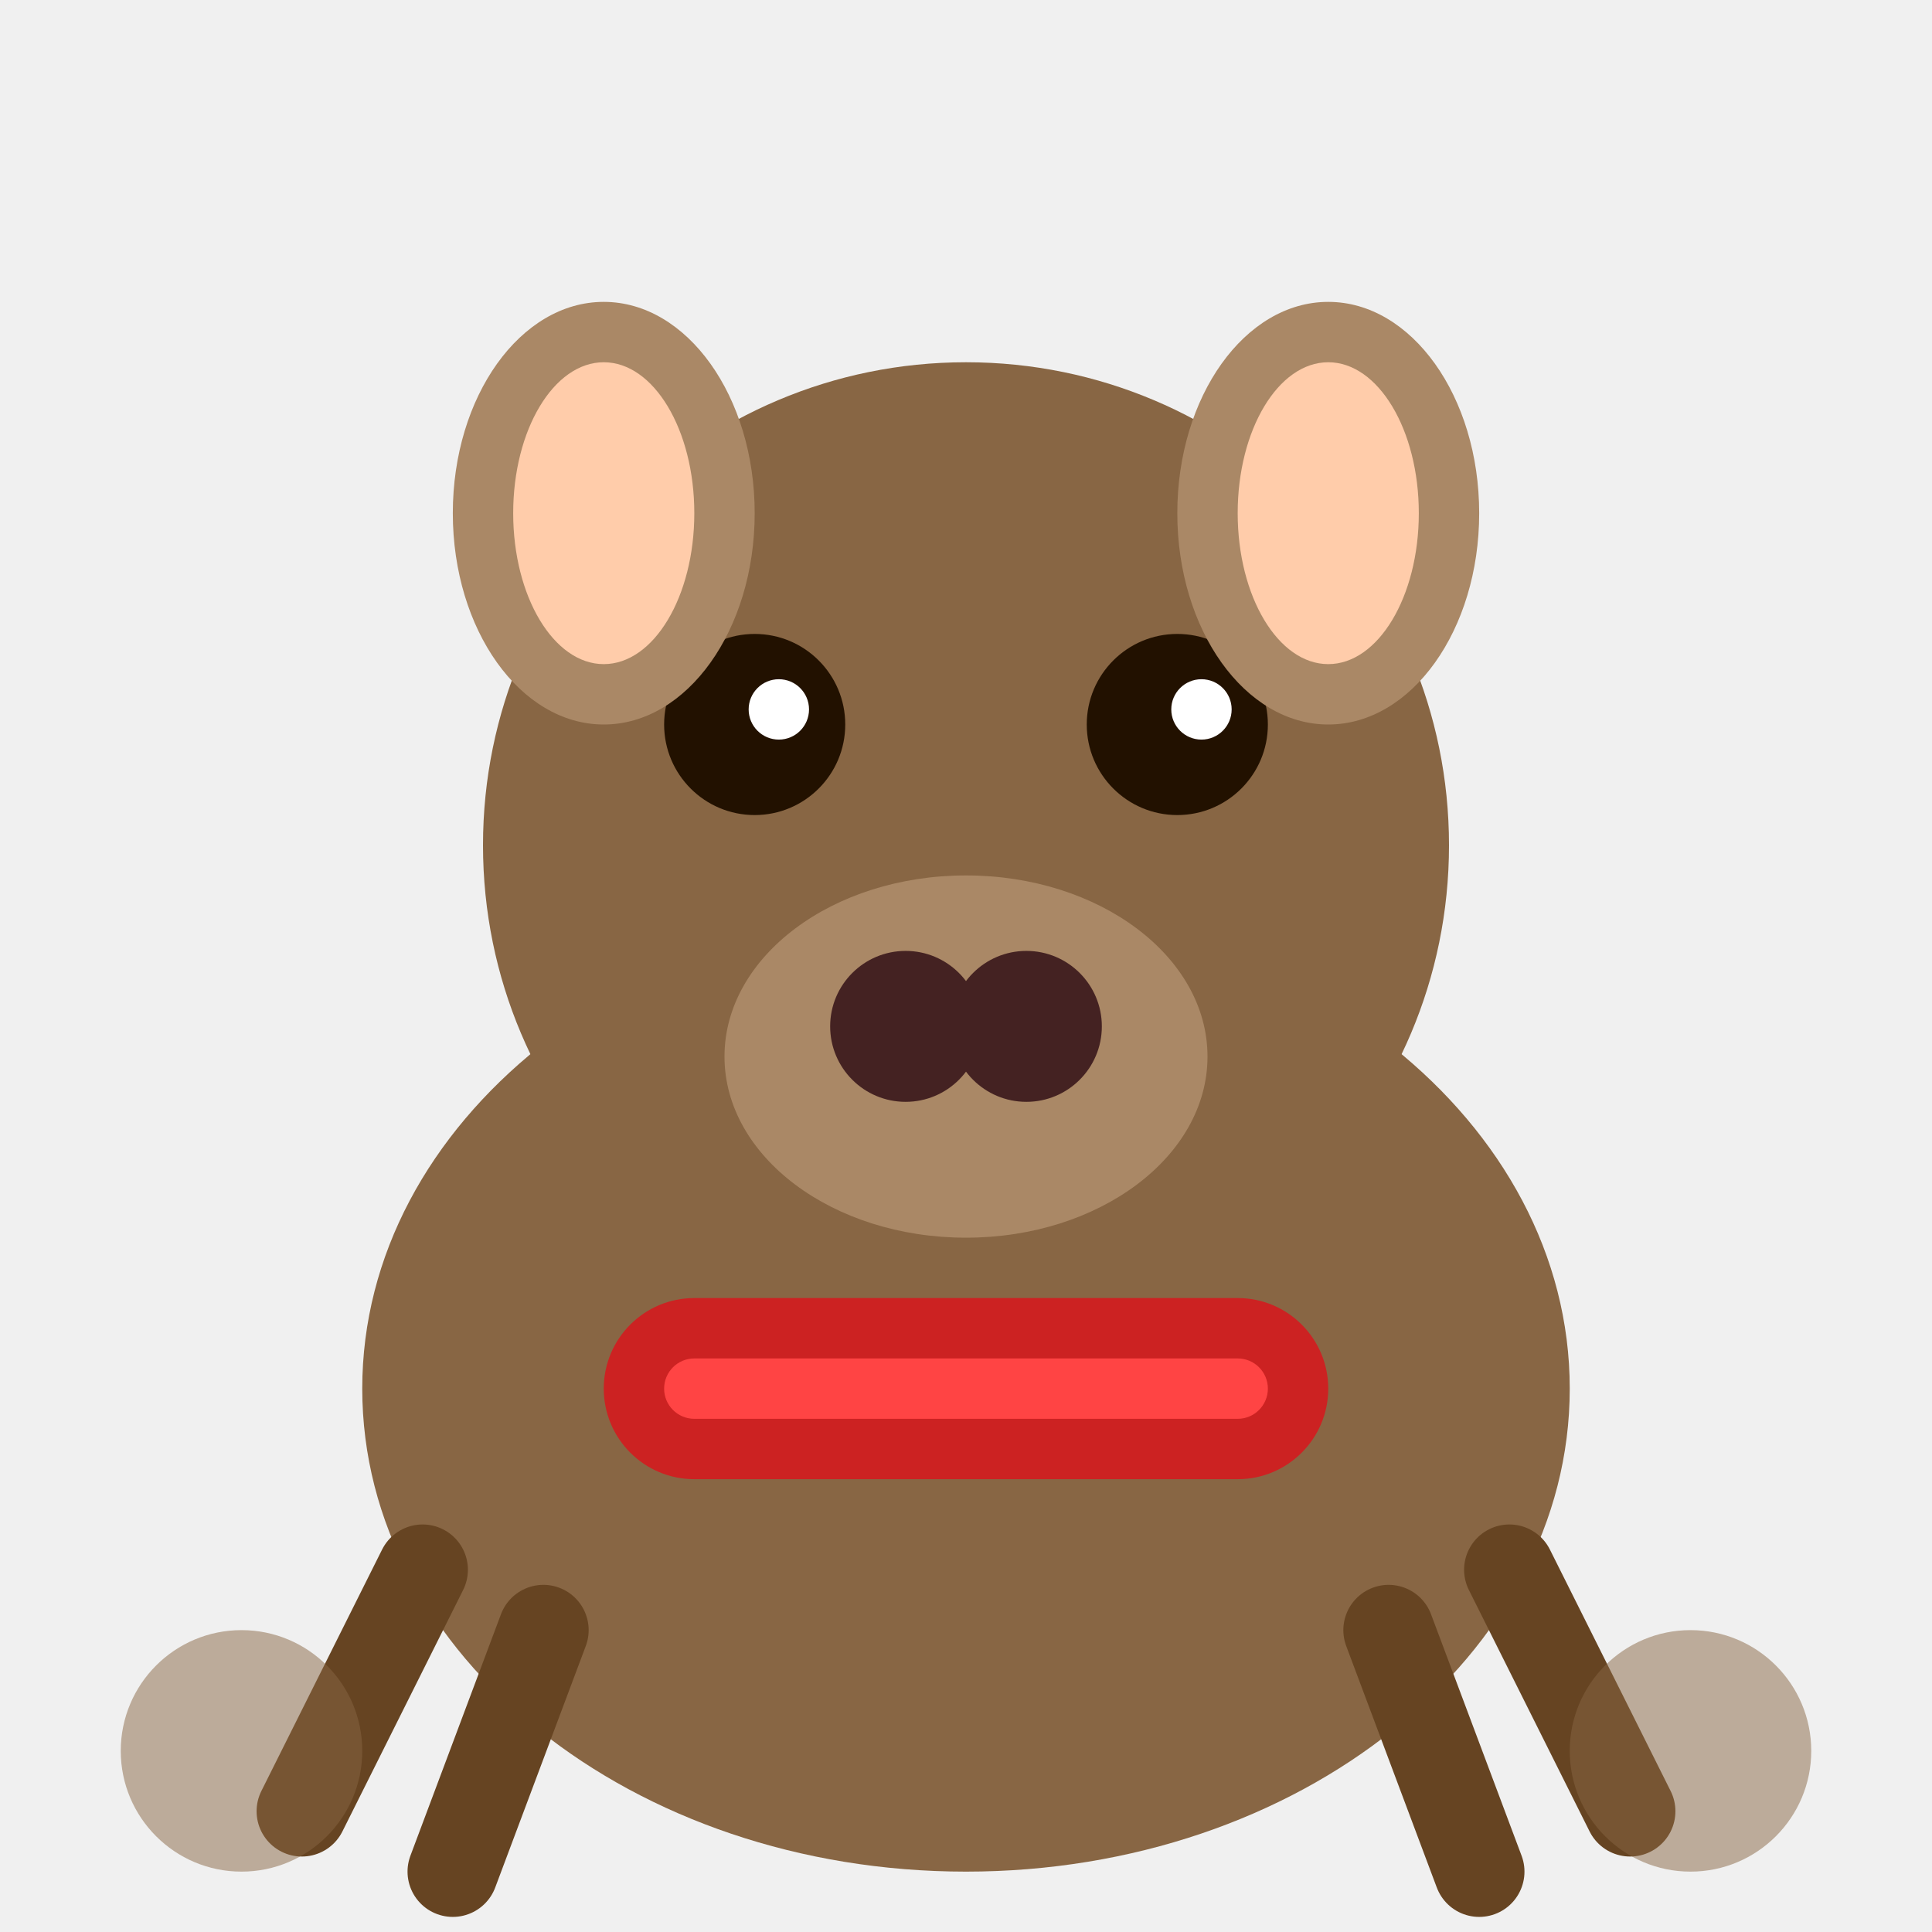
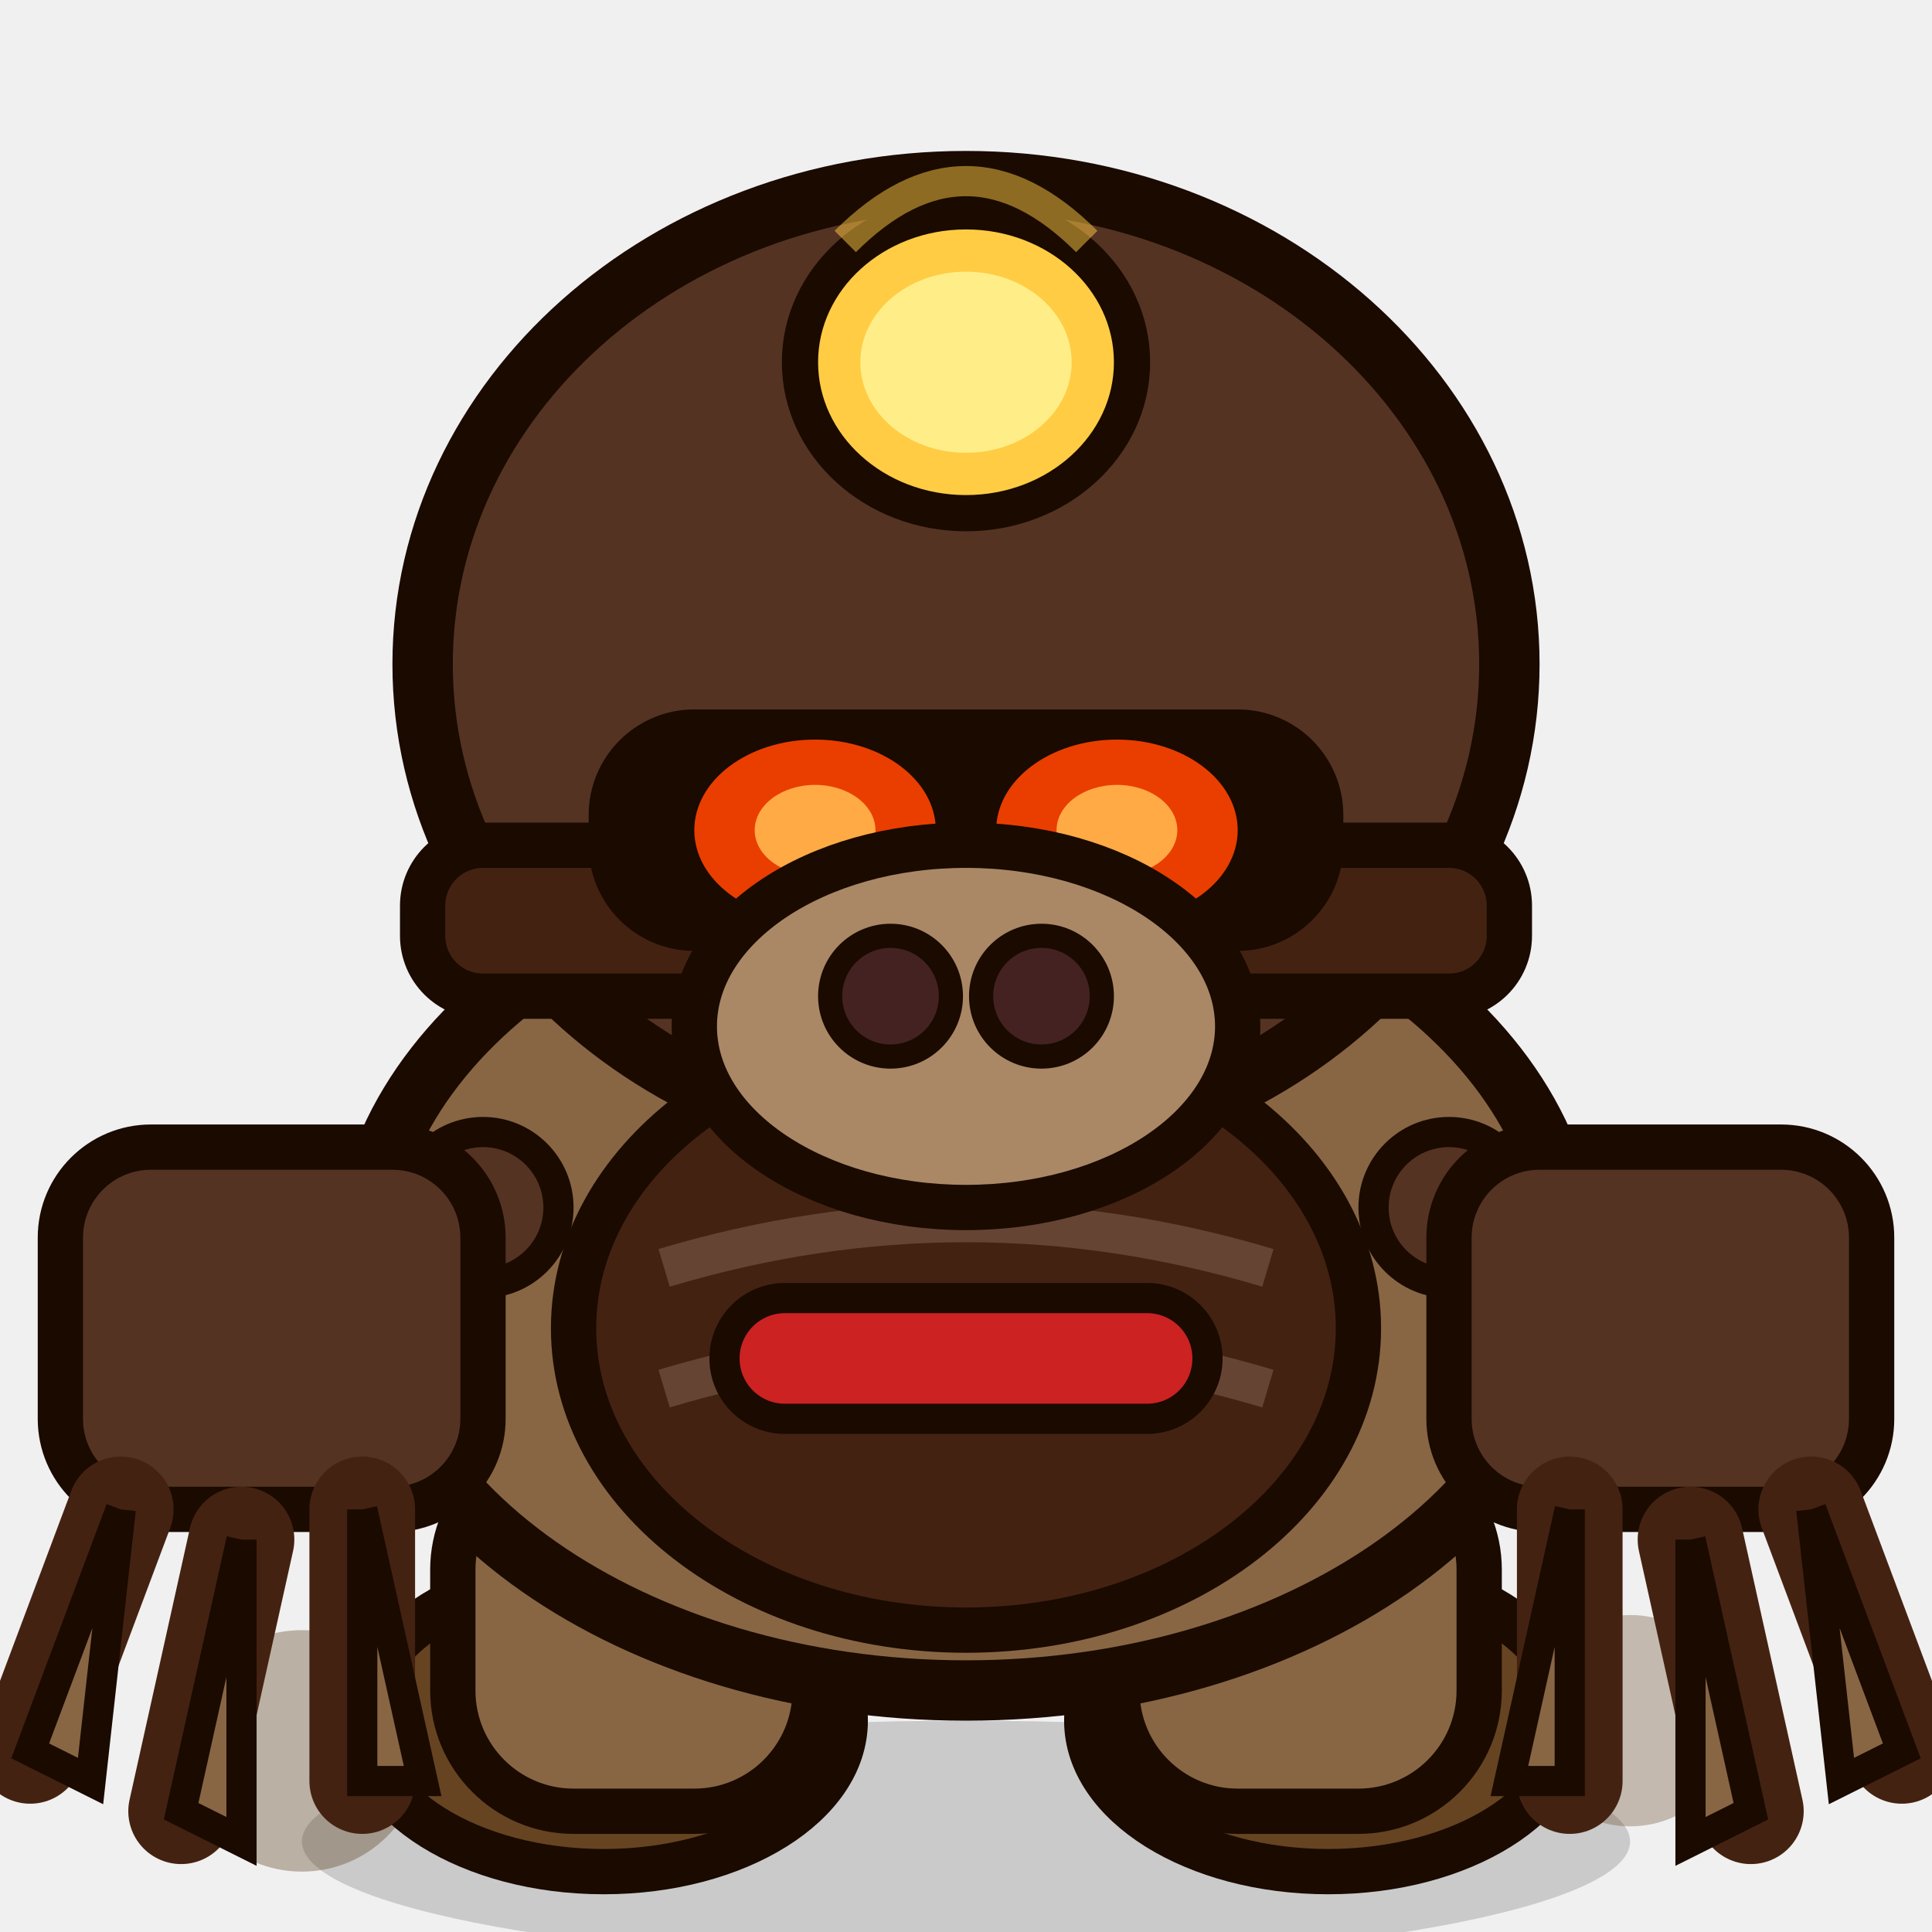
<svg xmlns="http://www.w3.org/2000/svg" viewBox="0 0 64 64">
-   <ellipse cx="32" cy="46" rx="20" ry="16" fill="#886644" />
-   <circle cx="32" cy="28" r="16" fill="#886644" />
-   <ellipse cx="32" cy="35" rx="8" ry="6" fill="#AA8866" />
-   <circle cx="30" cy="34" r="2.5" fill="#442222" />
-   <circle cx="34" cy="34" r="2.5" fill="#442222" />
-   <circle cx="25" cy="24" r="3" fill="#221100" />
-   <circle cx="39" cy="24" r="3" fill="#221100" />
-   <circle cx="25.8" cy="23.5" r="1" fill="white" />
-   <circle cx="39.8" cy="23.5" r="1" fill="white" />
-   <ellipse cx="20" cy="17" rx="5" ry="7" fill="#AA8866" />
-   <ellipse cx="44" cy="17" rx="5" ry="7" fill="#AA8866" />
-   <ellipse cx="20" cy="17" rx="3" ry="5" fill="#FFCCAA" />
-   <ellipse cx="44" cy="17" rx="3" ry="5" fill="#FFCCAA" />
-   <rect x="20" y="43" width="24" height="6" fill="#CC2222" rx="3" />
-   <rect x="22" y="45" width="20" height="2" fill="#FF4444" rx="1" />
-   <line x1="14" y1="52" x2="10" y2="60" stroke="#664422" stroke-width="3" stroke-linecap="round" />
-   <line x1="18" y1="54" x2="15" y2="62" stroke="#664422" stroke-width="3" stroke-linecap="round" />
-   <line x1="50" y1="52" x2="54" y2="60" stroke="#664422" stroke-width="3" stroke-linecap="round" />
-   <line x1="46" y1="54" x2="49" y2="62" stroke="#664422" stroke-width="3" stroke-linecap="round" />
-   <circle cx="8" cy="58" r="4" fill="#886644" opacity="0.5" />
-   <circle cx="56" cy="58" r="4" fill="#886644" opacity="0.5" />
+   <ellipse cx="32" cy="61" rx="22" ry="4" fill="#00000028" />
+   <circle cx="10" cy="58" r="4" fill="#5A3A18" opacity="0.35" />
+   <circle cx="54" cy="57" r="3.5" fill="#5A3A18" opacity="0.30" />
+   <ellipse cx="20" cy="57" rx="8" ry="5" fill="#664422" stroke="#1A0A00" stroke-width="1.5" />
+   <ellipse cx="44" cy="57" rx="8" ry="5" fill="#664422" stroke="#1A0A00" stroke-width="1.5" />
+   <rect x="15" y="48" width="12" height="12" rx="4" fill="#886644" stroke="#1A0A00" stroke-width="1.5" />
+   <rect x="37" y="48" width="12" height="12" rx="4" fill="#886644" stroke="#1A0A00" stroke-width="1.5" />
+   <ellipse cx="32" cy="42" rx="20" ry="14" fill="#886644" stroke="#1A0A00" stroke-width="2" />
+   <ellipse cx="32" cy="44" rx="13" ry="10" fill="#442211" stroke="#1A0A00" stroke-width="1.5" />
+   <path d="M22,42 Q32,39 42,42" fill="none" stroke="#664433" stroke-width="1.3" />
+   <path d="M22,46 Q32,43 42,46" fill="none" stroke="#664433" stroke-width="1.3" />
+   <rect x="24" y="43" width="16" height="4" rx="2" fill="#CC2222" stroke="#1A0A00" stroke-width="1" />
+   <circle cx="16" cy="40" r="2.5" fill="#553322" stroke="#1A0A00" stroke-width="1" />
+   <circle cx="48" cy="40" r="2.5" fill="#553322" stroke="#1A0A00" stroke-width="1" />
+   <rect x="2" y="38" width="14" height="12" rx="3" fill="#553322" stroke="#1A0A00" stroke-width="1.5" />
+   <path d="M4,50 L1,58" stroke="#442211" stroke-width="3.5" stroke-linecap="round" />
+   <path d="M8,51 L6,60" stroke="#442211" stroke-width="3.5" stroke-linecap="round" />
+   <path d="M12,50 L12,59" stroke="#442211" stroke-width="3.5" stroke-linecap="round" />
+   <path d="M4,50 L1,58 L3,59 L4,50" fill="#886644" stroke="#1A0A00" stroke-width="1" />
+   <path d="M8,51 L6,60 L8,61 L8,51" fill="#886644" stroke="#1A0A00" stroke-width="1" />
+   <path d="M12,50 L12,59 L14,59 L12,50" fill="#886644" stroke="#1A0A00" stroke-width="1" />
+   <rect x="48" y="38" width="14" height="12" rx="3" fill="#553322" stroke="#1A0A00" stroke-width="1.5" />
+   <path d="M60,50 L63,58" stroke="#442211" stroke-width="3.5" stroke-linecap="round" />
+   <path d="M56,51 L58,60" stroke="#442211" stroke-width="3.5" stroke-linecap="round" />
+   <path d="M52,50 L52,59" stroke="#442211" stroke-width="3.5" stroke-linecap="round" />
+   <path d="M60,50 L63,58 L61,59 L60,50" fill="#886644" stroke="#1A0A00" stroke-width="1" />
+   <path d="M56,51 L58,60 L56,61 L56,51" fill="#886644" stroke="#1A0A00" stroke-width="1" />
+   <path d="M52,50 L52,59 L50,59 L52,50" fill="#886644" stroke="#1A0A00" stroke-width="1" />
+   <ellipse cx="32" cy="22" rx="18" ry="16" fill="#553322" stroke="#1A0A00" stroke-width="2" />
+   <rect x="14" y="28" width="36" height="5" rx="2" fill="#442211" stroke="#1A0A00" stroke-width="1.5" />
+   <rect x="20" y="24" width="24" height="7" rx="3" fill="#1A0A00" stroke="#1A0A00" stroke-width="1" />
+   <ellipse cx="27" cy="27.5" rx="4" ry="3" fill="#FF4400" opacity="0.9" />
+   <ellipse cx="37" cy="27.5" rx="4" ry="3" fill="#FF4400" opacity="0.9" />
+   <ellipse cx="27" cy="27.5" rx="2" ry="1.5" fill="#FFAA44" />
+   <ellipse cx="37" cy="27.5" rx="2" ry="1.5" fill="#FFAA44" />
+   <ellipse cx="32" cy="12" rx="5.5" ry="5" fill="#FFCC44" stroke="#1A0A00" stroke-width="1.2" />
+   <ellipse cx="32" cy="12" rx="3.5" ry="3" fill="#FFEE88" />
+   <path d="M28,8 Q32,4 36,8" fill="none" stroke="#FFCC44" stroke-width="1" opacity="0.5" />
+   <ellipse cx="32" cy="34" rx="9" ry="6" fill="#AA8866" stroke="#1A0A00" stroke-width="1.5" />
+   <circle cx="29.5" cy="33" r="2" fill="#442222" stroke="#1A0A00" stroke-width="0.8" />
+   <circle cx="34.5" cy="33" r="2" fill="#442222" stroke="#1A0A00" stroke-width="0.8" />
</svg>
